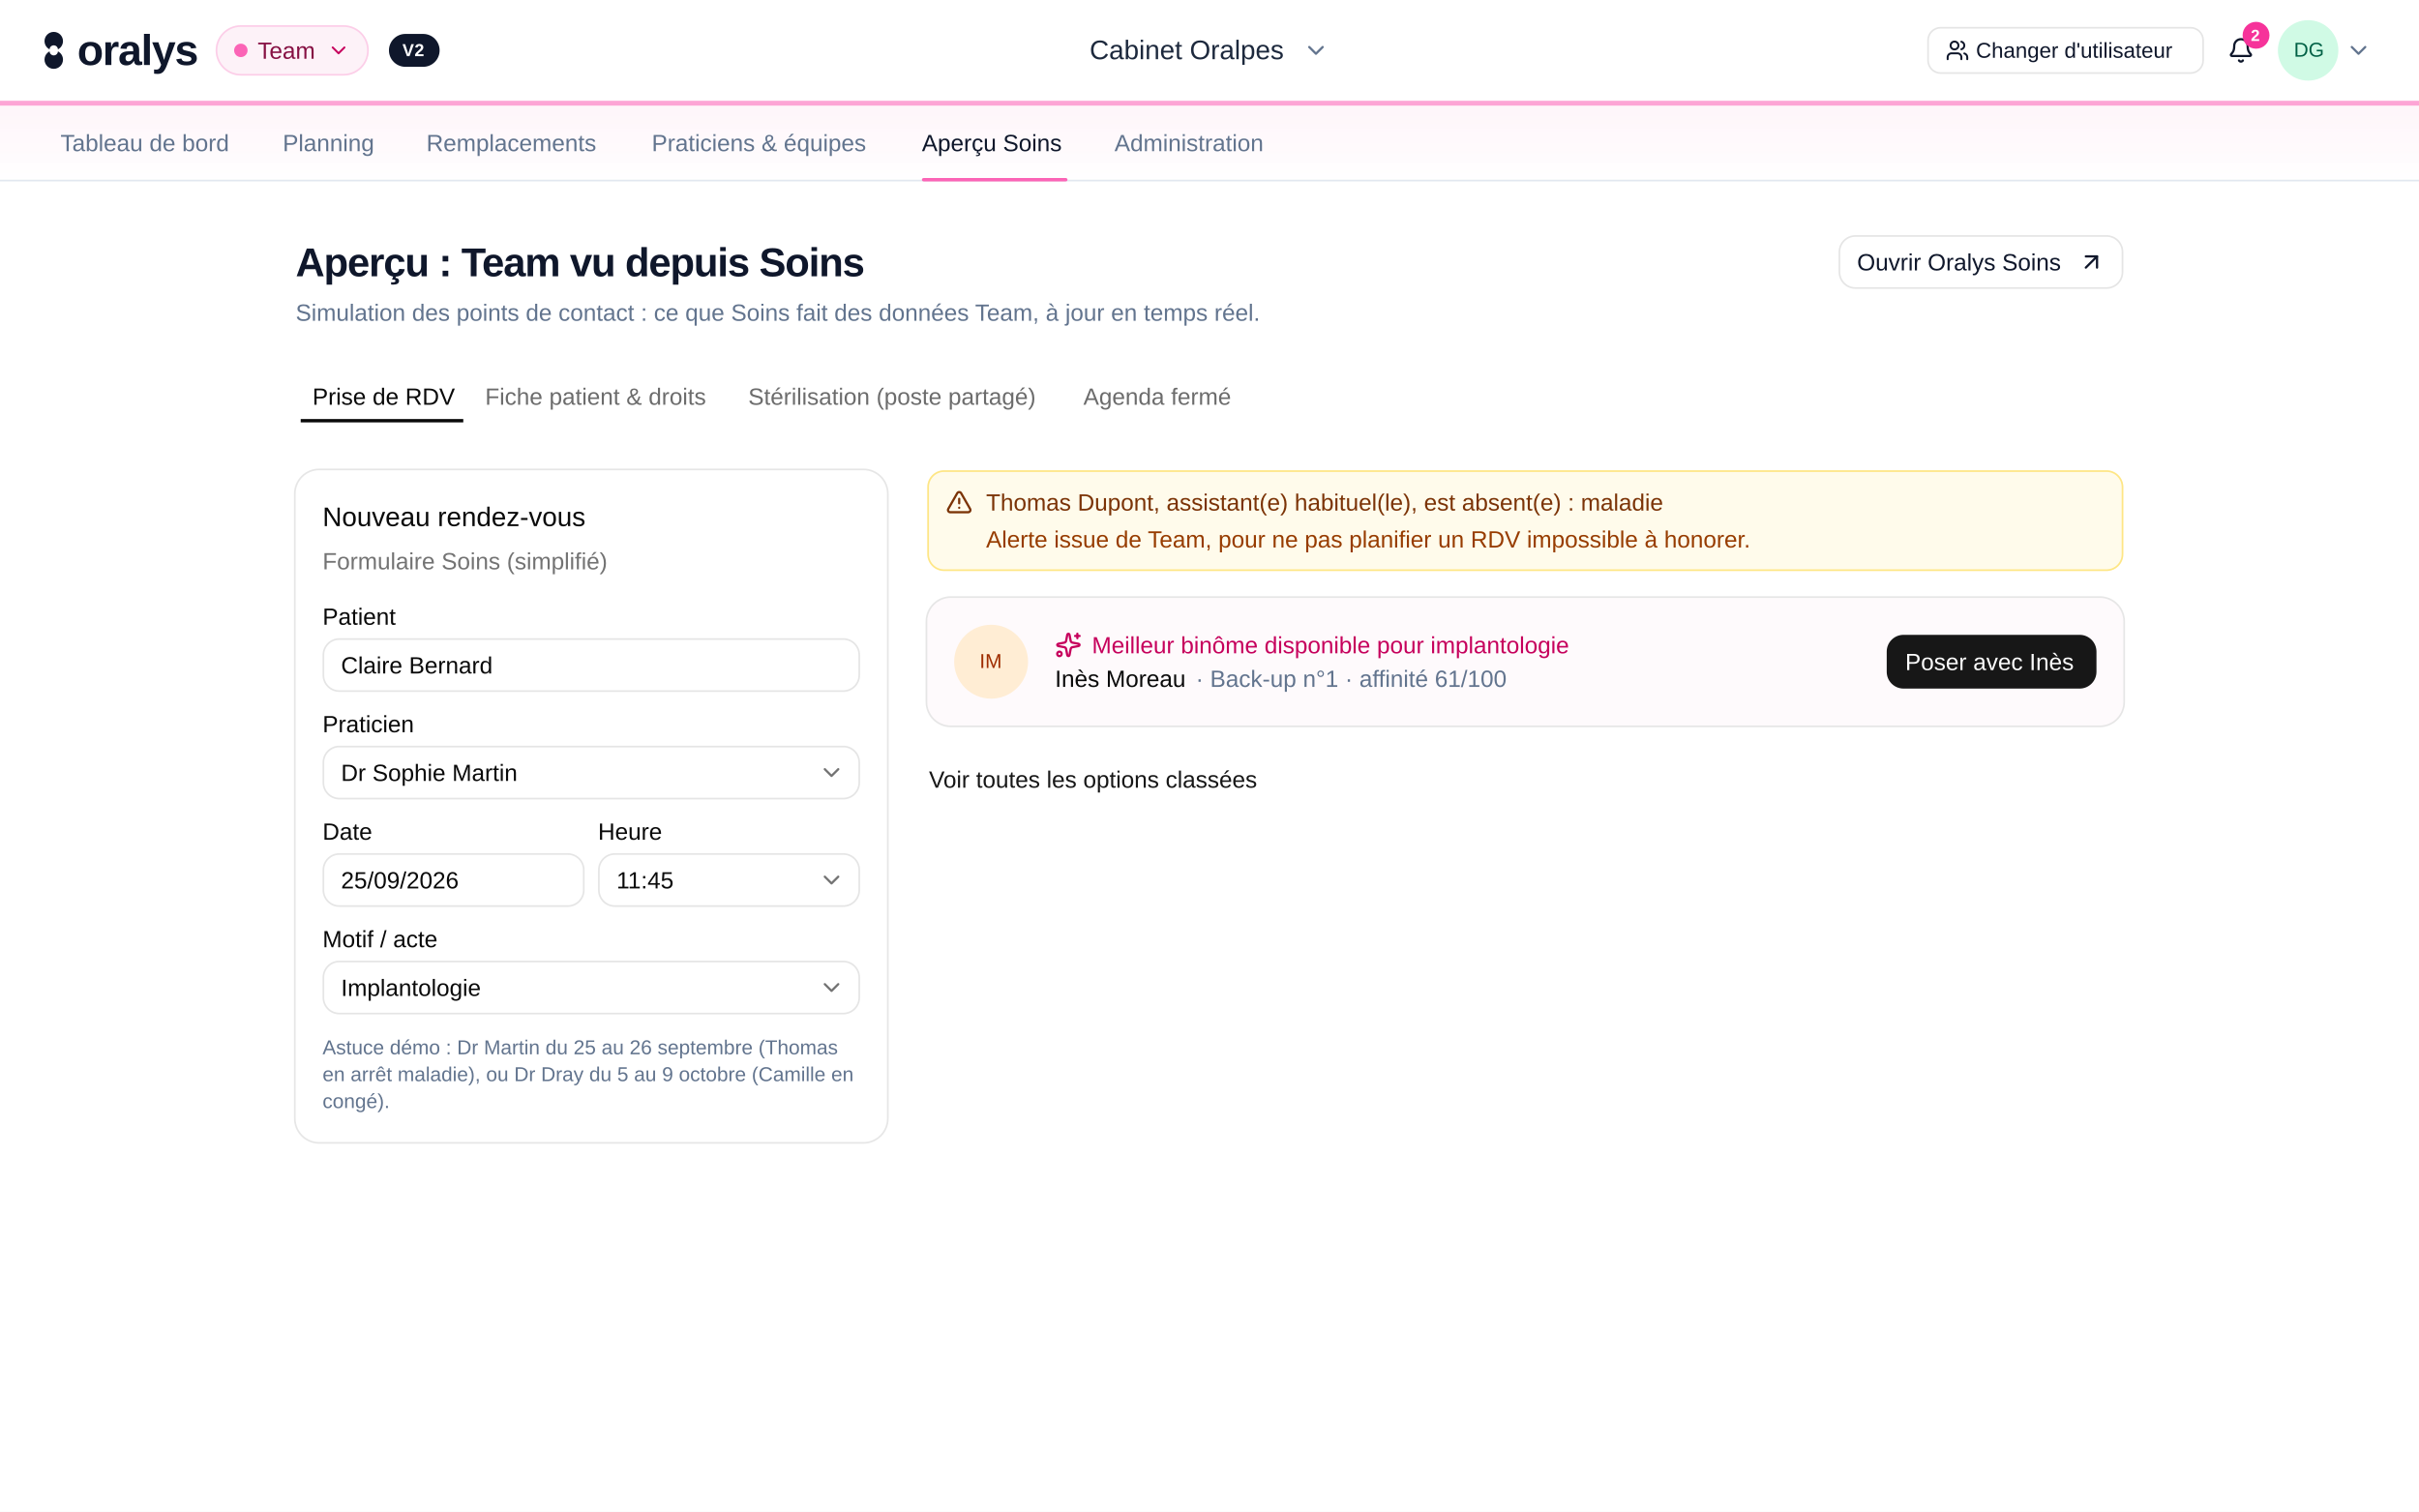
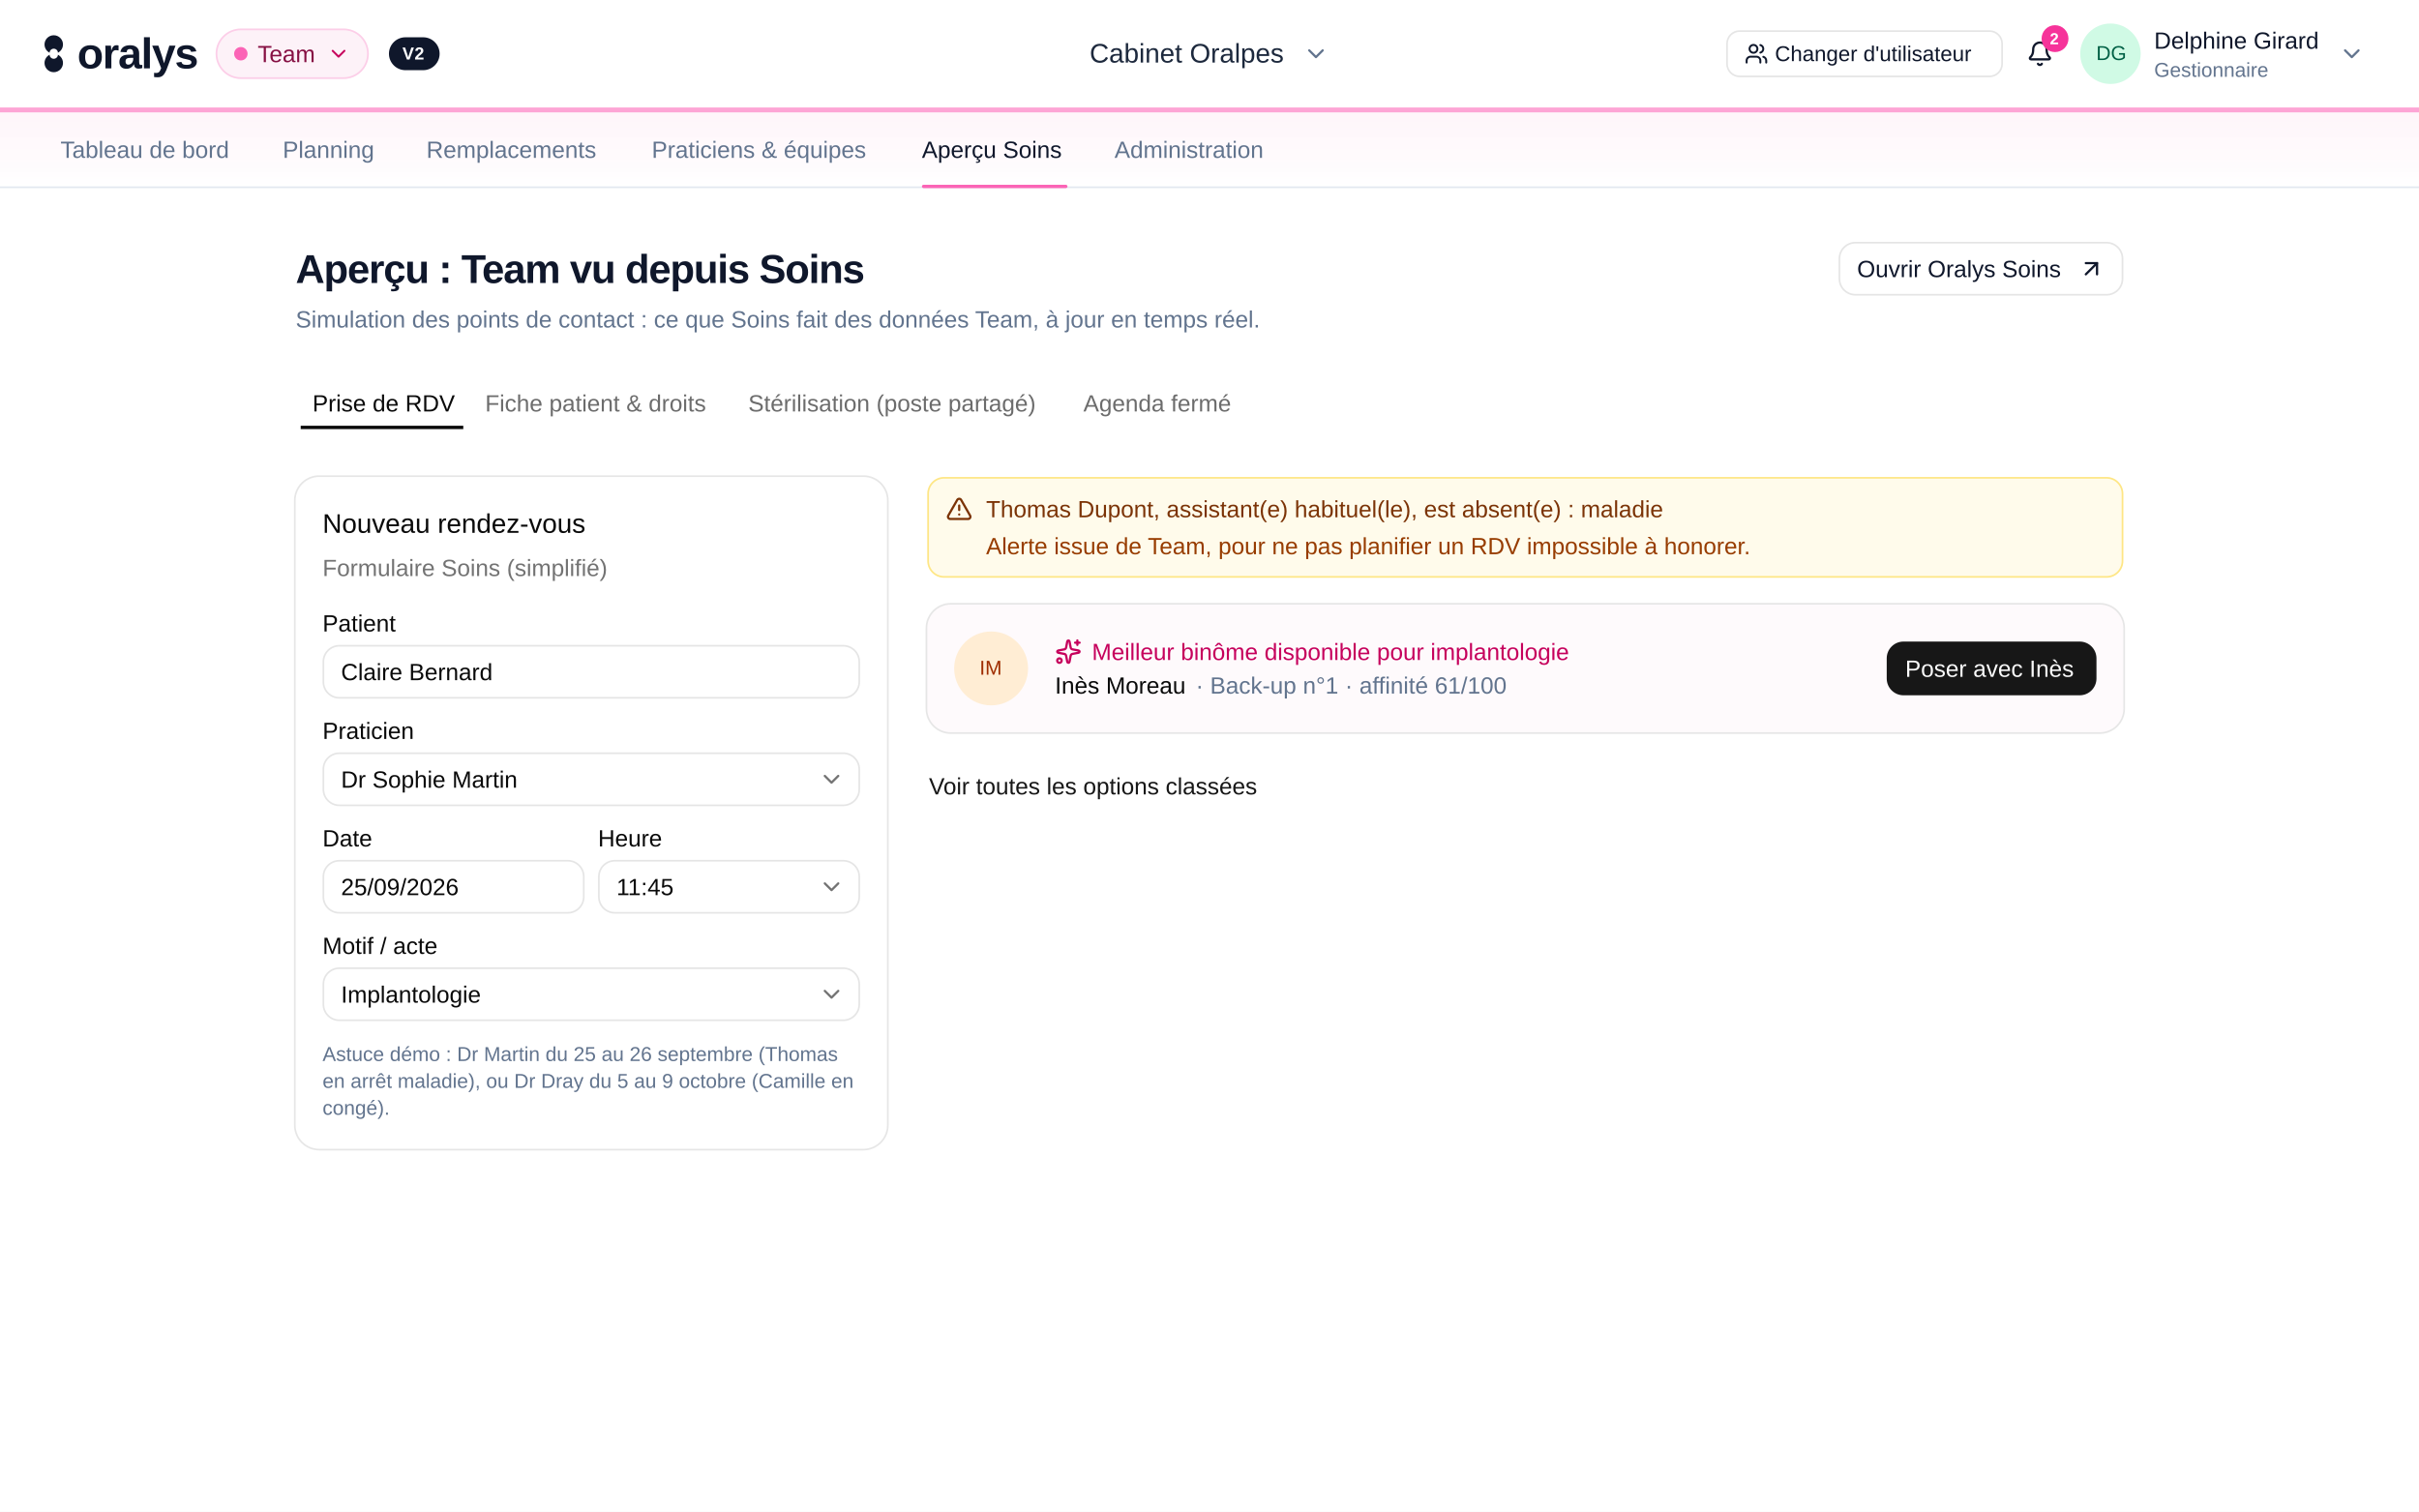
<svg xmlns="http://www.w3.org/2000/svg" width="1440" height="900" viewBox="0 0 1440 900" fill="none">
  <defs>
    <linearGradient id="v2--19-soins-prise-rdv-suggestion-degrade-1" x1="0" y1="0" x2="0" y2="1">
      <stop offset="0" stop-color="#fef2f8" stop-opacity="0.702" />
      <stop offset="1" stop-color="#ffffff" />
    </linearGradient>
  </defs>
  <g id="V2 · 19 · Aperçu Soins · Prise de RDV">
    <rect id="Fond de page" width="1440" height="900" fill="#ffffff" />
    <g id="Page">
      <rect x="0" y="0" width="1440" height="900" fill="#f8fafc" id="Fond" />
      <g id="Contenu">
        <rect x="0" y="0" width="1440" height="900" fill="#ffffff" id="Fond" />
        <g id="Header · oralys">
-           <rect x="0" y="0" width="1440" height="63" fill="#ffffff" id="Fond" />
-           <rect x="0" y="60" width="1440" height="3" fill="#fda5d5" id="Bordure basse" />
+           <rect x="0" y="0" width="1440" height="67" fill="#ffffff" id="Fond" />
+           <rect x="0" y="64" width="1440" height="3" fill="#fda5d5" id="Bordure basse" />
          <g id="Grille">
            <g id="Rangée · oralys">
              <g id="Rangée · oralys 2">
                <g id="Icon · logo">
-                   <svg viewBox="0 0 16 24" x="24" y="17.99" width="16" height="24">
+                   <svg viewBox="0 0 16 24" x="24" y="19.99" width="16" height="24">
                    <circle cx="8" cy="6.5" r="5.5" fill="#0f172b" />
                    <circle cx="8" cy="17.5" r="5.5" fill="#0f172b" />
                    <rect x="5.5" y="9" width="5" height="6" fill="white" rx="2.5" />
                  </svg>
                </g>
-                 <text x="46" y="38.7" font-family="Geist, Helvetica Neue, Arial, sans-serif" font-size="25.6" font-weight="600" letter-spacing="-0.64" fill="#0f172b" xml:space="preserve">oralys</text>
+                 <text x="46" y="40.7" font-family="Geist, Helvetica Neue, Arial, sans-serif" font-size="25.6" font-weight="600" letter-spacing="-0.64" fill="#0f172b" xml:space="preserve">oralys</text>
              </g>
              <g id="Menu déroulant · Team">
-                 <rect x="128.37" y="15" width="91.17" height="30" rx="15" fill="#fdf2f8" id="Fond" />
-                 <rect x="128.87" y="15.5" width="90.17" height="29" rx="14.5" fill="none" stroke="#fccee8" stroke-width="1" id="Bordure" />
+                 <rect x="128.37" y="17" width="91.17" height="30" rx="15" fill="#fdf2f8" id="Fond" />
+                 <rect x="128.87" y="17.5" width="90.17" height="29" rx="14.5" fill="none" stroke="#fccee8" stroke-width="1" id="Bordure" />
                <g id="Bloc">
-                   <rect x="139.37" y="26" width="8" height="8" rx="4" fill="#fb64b6" id="Fond" />
-                 </g>
-                 <text x="153.37" y="35" font-family="Geist, Helvetica Neue, Arial, sans-serif" font-size="14" font-weight="500" fill="#861043" xml:space="preserve">Team</text>
+                   <rect x="139.37" y="28" width="8" height="8" rx="4" fill="#fb64b6" id="Fond" />
+                 </g>
+                 <text x="153.37" y="37" font-family="Geist, Helvetica Neue, Arial, sans-serif" font-size="14" font-weight="500" fill="#861043" xml:space="preserve">Team</text>
                <g id="Icon · chevron-down">
-                   <svg width="14" height="14" viewBox="0 0 24 24" fill="none" stroke="#c6005c" stroke-width="2" stroke-linecap="round" stroke-linejoin="round" x="194.54" y="23">
+                   <svg width="14" height="14" viewBox="0 0 24 24" fill="none" stroke="#c6005c" stroke-width="2" stroke-linecap="round" stroke-linejoin="round" x="194.54" y="25">
                    <path d="m6 9 6 6 6-6" />
                  </svg>
                </g>
              </g>
              <g id="Déclencheur · V2">
-                 <rect x="231.54" y="20.2" width="30.16" height="19.59" rx="9.8" fill="#0f172b" id="Fond" />
-                 <text x="239.54" y="33.45" font-family="Geist, Helvetica Neue, Arial, sans-serif" font-size="10.4" font-weight="600" letter-spacing="0.26" fill="#ffffff" xml:space="preserve">V2</text>
+                 <rect x="231.54" y="22.2" width="30.16" height="19.59" rx="9.8" fill="#0f172b" id="Fond" />
+                 <text x="239.54" y="35.45" font-family="Geist, Helvetica Neue, Arial, sans-serif" font-size="10.4" font-weight="600" letter-spacing="0.26" fill="#ffffff" xml:space="preserve">V2</text>
              </g>
            </g>
            <g id="Button · Cabinet Oralpes">
-               <text x="648.63" y="35.25" font-family="Geist, Helvetica Neue, Arial, sans-serif" font-size="16" font-weight="500" fill="#1d293d" xml:space="preserve">Cabinet Oralpes</text>
+               <text x="648.63" y="37.25" font-family="Geist, Helvetica Neue, Arial, sans-serif" font-size="16" font-weight="500" fill="#1d293d" xml:space="preserve">Cabinet Oralpes</text>
              <g id="Icon · chevron-down">
-                 <svg width="16" height="16" viewBox="0 0 24 24" fill="none" stroke="#62748e" stroke-width="2" stroke-linecap="round" stroke-linejoin="round" x="775.37" y="22">
+                 <svg width="16" height="16" viewBox="0 0 24 24" fill="none" stroke="#62748e" stroke-width="2" stroke-linecap="round" stroke-linejoin="round" x="775.37" y="24">
                  <path d="m6 9 6 6 6-6" />
                </svg>
              </g>
            </g>
            <g id="Actions · Changer d'utilisateur">
              <g id="Button · Changer d'utilisateur">
-                 <rect x="1147.25" y="16" width="164.75" height="28" rx="8" fill="#ffffff" id="Fond" />
-                 <rect x="1147.75" y="16.5" width="163.75" height="27" rx="7.5" fill="none" stroke="#e5e5e5" stroke-width="1" id="Bordure" />
+                 <rect x="1027.58" y="18" width="164.75" height="28" rx="8" fill="#ffffff" id="Fond" />
+                 <rect x="1028.08" y="18.5" width="163.75" height="27" rx="7.5" fill="none" stroke="#e5e5e5" stroke-width="1" id="Bordure" />
                <g id="Icon · users">
-                   <svg width="14" height="14" viewBox="0 0 24 24" fill="none" stroke="#0f172b" stroke-width="2" stroke-linecap="round" stroke-linejoin="round" x="1158.25" y="23">
+                   <svg width="14" height="14" viewBox="0 0 24 24" fill="none" stroke="#0f172b" stroke-width="2" stroke-linecap="round" stroke-linejoin="round" x="1038.58" y="25">
                    <path d="M16 21v-2a4 4 0 0 0-4-4H6a4 4 0 0 0-4 4v2" />
                    <path d="M16 3.128a4 4 0 0 1 0 7.744" />
                    <path d="M22 21v-2a4 4 0 0 0-3-3.87" />
                    <circle cx="9" cy="7" r="4" />
                  </svg>
                </g>
-                 <text x="1176.25" y="34.4" font-family="Geist, Helvetica Neue, Arial, sans-serif" font-size="12.8" font-weight="500" fill="#0f172b" xml:space="preserve">Changer d'utilisateur</text>
+                 <text x="1056.58" y="36.4" font-family="Geist, Helvetica Neue, Arial, sans-serif" font-size="12.8" font-weight="500" fill="#0f172b" xml:space="preserve">Changer d'utilisateur</text>
              </g>
              <g id="Déclencheur · Notifications">
                <g id="Icon · bell">
-                   <svg width="16" height="16" viewBox="0 0 24 24" fill="none" stroke="#0f172b" stroke-width="2" stroke-linecap="round" stroke-linejoin="round" x="1326" y="22">
+                   <svg width="16" height="16" viewBox="0 0 24 24" fill="none" stroke="#0f172b" stroke-width="2" stroke-linecap="round" stroke-linejoin="round" x="1206.33" y="24">
                    <path d="M10.268 21a2 2 0 0 0 3.464 0" />
                    <path d="M3.262 15.326A1 1 0 0 0 4 17h16a1 1 0 0 0 .74-1.673C19.41 13.956 18 12.499 18 8A6 6 0 0 0 6 8c0 4.499-1.411 5.956-2.738 7.326" />
                  </svg>
                </g>
                <g id="Rangée · 2">
-                   <rect x="1335" y="13" width="16" height="16" rx="8" fill="#f6339a" id="Fond" />
-                   <text x="1339.91" y="24.39" font-family="Geist, Helvetica Neue, Arial, sans-serif" font-size="9.6" font-weight="600" fill="#ffffff" xml:space="preserve">2</text>
+                   <rect x="1215.33" y="15" width="16" height="16" rx="8" fill="#f6339a" id="Fond" />
+                   <text x="1220.24" y="26.39" font-family="Geist, Helvetica Neue, Arial, sans-serif" font-size="9.6" font-weight="600" fill="#ffffff" xml:space="preserve">2</text>
                </g>
              </g>
              <g id="Menu déroulant · Menu utilisateur">
                <g id="Initiales · DG">
-                   <rect x="1356" y="12" width="36" height="36" rx="18" fill="#d0fae5" id="Fond" />
-                   <text x="1365.52" y="33.75" font-family="Geist, Helvetica Neue, Arial, sans-serif" font-size="12" font-weight="500" fill="#006045" xml:space="preserve">DG</text>
+                   <rect x="1238.33" y="14" width="36" height="36" rx="18" fill="#d0fae5" id="Fond" />
+                   <text x="1247.84" y="35.75" font-family="Geist, Helvetica Neue, Arial, sans-serif" font-size="12" font-weight="500" fill="#006045" xml:space="preserve">DG</text>
+                 </g>
+                 <g id="Bloc · Delphine Girard">
+                   <text x="1282.33" y="29" font-family="Geist, Helvetica Neue, Arial, sans-serif" font-size="14" font-weight="500" fill="#0f172b" xml:space="preserve">Delphine Girard</text>
+                   <text x="1282.33" y="45.75" font-family="Geist, Helvetica Neue, Arial, sans-serif" font-size="12" font-weight="400" fill="#62748e" xml:space="preserve">Gestionnaire</text>
                </g>
                <g id="Icon · chevron-down">
-                   <svg width="16" height="16" viewBox="0 0 24 24" fill="none" stroke="#62748e" stroke-width="2" stroke-linecap="round" stroke-linejoin="round" x="1396" y="22">
+                   <svg width="16" height="16" viewBox="0 0 24 24" fill="none" stroke="#62748e" stroke-width="2" stroke-linecap="round" stroke-linejoin="round" x="1392" y="24">
                    <path d="m6 9 6 6 6-6" />
                  </svg>
                </g>
              </g>
            </g>
          </g>
        </g>
        <g id="Navigation · Tableau de bord">
-           <rect x="0" y="63" width="1440" height="45" fill="url(#v2--19-soins-prise-rdv-suggestion-degrade-1)" id="Fond" />
-           <rect x="0" y="107" width="1440" height="1" fill="#e2e8f0" id="Bordure basse" />
+           <rect x="0" y="67" width="1440" height="45" fill="url(#v2--19-soins-prise-rdv-suggestion-degrade-1)" id="Fond" />
+           <rect x="0" y="111" width="1440" height="1" fill="#e2e8f0" id="Bordure basse" />
          <g id="Liste · Tableau de bord">
-             <text x="36" y="90" font-family="Geist, Helvetica Neue, Arial, sans-serif" font-size="14" font-weight="500" fill="#62748e" xml:space="preserve">Tableau de bord</text>
-             <text x="168.3" y="90" font-family="Geist, Helvetica Neue, Arial, sans-serif" font-size="14" font-weight="500" fill="#62748e" xml:space="preserve">Planning</text>
-             <text x="253.81" y="90" font-family="Geist, Helvetica Neue, Arial, sans-serif" font-size="14" font-weight="500" fill="#62748e" xml:space="preserve">Remplacements</text>
-             <text x="387.96" y="90" font-family="Geist, Helvetica Neue, Arial, sans-serif" font-size="14" font-weight="500" fill="#62748e" xml:space="preserve">Praticiens &amp; équipes</text>
+             <text x="36" y="94" font-family="Geist, Helvetica Neue, Arial, sans-serif" font-size="14" font-weight="500" fill="#62748e" xml:space="preserve">Tableau de bord</text>
+             <text x="168.3" y="94" font-family="Geist, Helvetica Neue, Arial, sans-serif" font-size="14" font-weight="500" fill="#62748e" xml:space="preserve">Planning</text>
+             <text x="253.81" y="94" font-family="Geist, Helvetica Neue, Arial, sans-serif" font-size="14" font-weight="500" fill="#62748e" xml:space="preserve">Remplacements</text>
+             <text x="387.96" y="94" font-family="Geist, Helvetica Neue, Arial, sans-serif" font-size="14" font-weight="500" fill="#62748e" xml:space="preserve">Praticiens &amp; équipes</text>
            <g id="Lien · Aperçu Soins">
-               <text x="548.8" y="90" font-family="Geist, Helvetica Neue, Arial, sans-serif" font-size="14" font-weight="500" fill="#0f172b" xml:space="preserve">Aperçu Soins</text>
+               <text x="548.8" y="94" font-family="Geist, Helvetica Neue, Arial, sans-serif" font-size="14" font-weight="500" fill="#0f172b" xml:space="preserve">Aperçu Soins</text>
              <g id="Bloc 2">
-                 <rect x="548.8" y="106" width="86.66" height="2" rx="1" fill="#fb64b6" id="Fond" />
-               </g>
-             </g>
-             <text x="663.45" y="90" font-family="Geist, Helvetica Neue, Arial, sans-serif" font-size="14" font-weight="500" fill="#62748e" xml:space="preserve">Administration</text>
+                 <rect x="548.8" y="110" width="86.66" height="2" rx="1" fill="#fb64b6" id="Fond" />
+               </g>
+             </g>
+             <text x="663.45" y="94" font-family="Geist, Helvetica Neue, Arial, sans-serif" font-size="14" font-weight="500" fill="#62748e" xml:space="preserve">Administration</text>
          </g>
        </g>
        <g id="Bloc · Aperçu : Team vu depuis Soins 2">
          <g id="Rangée · Aperçu : Team vu depuis Soins">
            <g id="Bloc · Aperçu : Team vu depuis Soins 3">
-               <text x="176" y="164.5" font-family="Geist, Helvetica Neue, Arial, sans-serif" font-size="24" font-weight="600" letter-spacing="-0.6" fill="#0f172b" xml:space="preserve">Aperçu : Team vu depuis Soins</text>
-               <text x="176" y="191" font-family="Geist, Helvetica Neue, Arial, sans-serif" font-size="14" font-weight="400" fill="#62748e" xml:space="preserve">Simulation des points de contact : ce que Soins fait des données Team, à jour en temps réel.</text>
+               <text x="176" y="168.5" font-family="Geist, Helvetica Neue, Arial, sans-serif" font-size="24" font-weight="600" letter-spacing="-0.6" fill="#0f172b" xml:space="preserve">Aperçu : Team vu depuis Soins</text>
+               <text x="176" y="195" font-family="Geist, Helvetica Neue, Arial, sans-serif" font-size="14" font-weight="400" fill="#62748e" xml:space="preserve">Simulation des points de contact : ce que Soins fait des données Team, à jour en temps réel.</text>
            </g>
            <g id="Button · Ouvrir Oralys Soins">
-               <rect x="1094.49" y="140" width="169.51" height="32" rx="10" fill="#ffffff" id="Fond" />
-               <rect x="1094.99" y="140.5" width="168.51" height="31" rx="9.5" fill="none" stroke="#e5e5e5" stroke-width="1" id="Bordure" />
-               <text x="1105.49" y="161" font-family="Geist, Helvetica Neue, Arial, sans-serif" font-size="14" font-weight="500" fill="#0f172b" xml:space="preserve">Ouvrir Oralys Soins</text>
+               <rect x="1094.49" y="144" width="169.51" height="32" rx="10" fill="#ffffff" id="Fond" />
+               <rect x="1094.99" y="144.5" width="168.51" height="31" rx="9.5" fill="none" stroke="#e5e5e5" stroke-width="1" id="Bordure" />
+               <text x="1105.49" y="165" font-family="Geist, Helvetica Neue, Arial, sans-serif" font-size="14" font-weight="500" fill="#0f172b" xml:space="preserve">Ouvrir Oralys Soins</text>
              <g id="Icon · arrow-up-right">
-                 <svg width="16" height="16" viewBox="0 0 24 24" fill="none" stroke="#0f172b" stroke-width="2" stroke-linecap="round" stroke-linejoin="round" x="1237" y="148">
+                 <svg width="16" height="16" viewBox="0 0 24 24" fill="none" stroke="#0f172b" stroke-width="2" stroke-linecap="round" stroke-linejoin="round" x="1237" y="152">
                  <path d="M7 7h10v10" />
                  <path d="M7 17 17 7" />
                </svg>
              </g>
            </g>
          </g>
          <g id="tabs · Prise de RDV">
            <g id="Onglets · Prise de RDV">
              <g id="Onglet · Prise de RDV">
-                 <rect x="179" y="249.5" width="96.79" height="2" fill="#0a0a0a" id="Indicateur" />
-                 <text x="186" y="241" font-family="Geist, Helvetica Neue, Arial, sans-serif" font-size="14" font-weight="500" fill="#0a0a0a" xml:space="preserve">Prise de RDV</text>
-               </g>
-               <text x="288.79" y="241" font-family="Geist, Helvetica Neue, Arial, sans-serif" font-size="14" font-weight="500" fill="#0a0a0a" fill-opacity="0.6" xml:space="preserve">Fiche patient &amp; droits</text>
-               <text x="445.41" y="241" font-family="Geist, Helvetica Neue, Arial, sans-serif" font-size="14" font-weight="500" fill="#0a0a0a" fill-opacity="0.6" xml:space="preserve">Stérilisation (poste partagé)</text>
-               <text x="644.92" y="241" font-family="Geist, Helvetica Neue, Arial, sans-serif" font-size="14" font-weight="500" fill="#0a0a0a" fill-opacity="0.6" xml:space="preserve">Agenda fermé</text>
+                 <rect x="179" y="253.5" width="96.79" height="2" fill="#0a0a0a" id="Indicateur" />
+                 <text x="186" y="245" font-family="Geist, Helvetica Neue, Arial, sans-serif" font-size="14" font-weight="500" fill="#0a0a0a" xml:space="preserve">Prise de RDV</text>
+               </g>
+               <text x="288.79" y="245" font-family="Geist, Helvetica Neue, Arial, sans-serif" font-size="14" font-weight="500" fill="#0a0a0a" fill-opacity="0.6" xml:space="preserve">Fiche patient &amp; droits</text>
+               <text x="445.41" y="245" font-family="Geist, Helvetica Neue, Arial, sans-serif" font-size="14" font-weight="500" fill="#0a0a0a" fill-opacity="0.6" xml:space="preserve">Stérilisation (poste partagé)</text>
+               <text x="644.92" y="245" font-family="Geist, Helvetica Neue, Arial, sans-serif" font-size="14" font-weight="500" fill="#0a0a0a" fill-opacity="0.6" xml:space="preserve">Agenda fermé</text>
            </g>
            <g id="Grille 2">
              <g id="Card · Nouveau rendez-vous">
-                 <rect x="176" y="280" width="352" height="400" rx="14" fill="#ffffff" id="Fond" />
-                 <rect x="175.5" y="279.5" width="353" height="401" rx="14.5" fill="none" stroke="#0a0a0a" stroke-opacity="0.102" stroke-width="1" id="Bordure" />
+                 <rect x="176" y="284" width="352" height="400" rx="14" fill="#ffffff" id="Fond" />
+                 <rect x="175.5" y="283.5" width="353" height="401" rx="14.5" fill="none" stroke="#0a0a0a" stroke-opacity="0.102" stroke-width="1" id="Bordure" />
                <g id="Card header · Nouveau rendez-vous">
-                   <text x="192" y="313.25" font-family="Geist, Helvetica Neue, Arial, sans-serif" font-size="16" font-weight="500" fill="#0a0a0a" xml:space="preserve">Nouveau rendez-vous</text>
-                   <text x="192" y="339" font-family="Geist, Helvetica Neue, Arial, sans-serif" font-size="14" font-weight="400" fill="#737373" xml:space="preserve">Formulaire Soins (simplifié)</text>
+                   <text x="192" y="317.25" font-family="Geist, Helvetica Neue, Arial, sans-serif" font-size="16" font-weight="500" fill="#0a0a0a" xml:space="preserve">Nouveau rendez-vous</text>
+                   <text x="192" y="343" font-family="Geist, Helvetica Neue, Arial, sans-serif" font-size="14" font-weight="400" fill="#737373" xml:space="preserve">Formulaire Soins (simplifié)</text>
                </g>
                <g id="Card content · Patient">
                  <g id="Bloc · Patient">
-                     <text x="192" y="372" font-family="Geist, Helvetica Neue, Arial, sans-serif" font-size="14" font-weight="500" fill="#0a0a0a" xml:space="preserve">Patient</text>
+                     <text x="192" y="376" font-family="Geist, Helvetica Neue, Arial, sans-serif" font-size="14" font-weight="500" fill="#0a0a0a" xml:space="preserve">Patient</text>
                    <g id="Input">
-                       <rect x="192.5" y="380.5" width="319" height="31" rx="9.5" fill="none" stroke="#e5e5e5" stroke-width="1" id="Bordure" />
-                       <text x="203" y="401" font-family="Geist, Helvetica Neue, Arial, sans-serif" font-size="14" font-weight="400" fill="#0a0a0a">Claire Bernard</text>
+                       <rect x="192.5" y="384.5" width="319" height="31" rx="9.5" fill="none" stroke="#e5e5e5" stroke-width="1" id="Bordure" />
+                       <text x="203" y="405" font-family="Geist, Helvetica Neue, Arial, sans-serif" font-size="14" font-weight="400" fill="#0a0a0a">Claire Bernard</text>
                    </g>
                  </g>
                  <g id="Bloc · Praticien">
-                     <text x="192" y="436" font-family="Geist, Helvetica Neue, Arial, sans-serif" font-size="14" font-weight="500" fill="#0a0a0a" xml:space="preserve">Praticien</text>
+                     <text x="192" y="440" font-family="Geist, Helvetica Neue, Arial, sans-serif" font-size="14" font-weight="500" fill="#0a0a0a" xml:space="preserve">Praticien</text>
                    <g id="Select · Dr Sophie Martin">
-                       <rect x="192.5" y="444.5" width="319" height="31" rx="9.5" fill="none" stroke="#e5e5e5" stroke-width="1" id="Bordure" />
-                       <text x="203" y="465" font-family="Geist, Helvetica Neue, Arial, sans-serif" font-size="14" font-weight="400" fill="#0a0a0a" xml:space="preserve">Dr Sophie Martin</text>
+                       <rect x="192.5" y="448.5" width="319" height="31" rx="9.5" fill="none" stroke="#e5e5e5" stroke-width="1" id="Bordure" />
+                       <text x="203" y="469" font-family="Geist, Helvetica Neue, Arial, sans-serif" font-size="14" font-weight="400" fill="#0a0a0a" xml:space="preserve">Dr Sophie Martin</text>
                      <g id="Icon · chevron-down">
-                         <svg width="16" height="16" viewBox="0 0 24 24" fill="none" stroke="#737373" stroke-width="2" stroke-linecap="round" stroke-linejoin="round" x="487" y="452">
+                         <svg width="16" height="16" viewBox="0 0 24 24" fill="none" stroke="#737373" stroke-width="2" stroke-linecap="round" stroke-linejoin="round" x="487" y="456">
                          <path d="m6 9 6 6 6-6" />
                        </svg>
                      </g>
                    </g>
                  </g>
                  <g id="Grille 3">
                    <g id="Bloc · Date">
-                       <text x="192" y="500" font-family="Geist, Helvetica Neue, Arial, sans-serif" font-size="14" font-weight="500" fill="#0a0a0a" xml:space="preserve">Date</text>
+                       <text x="192" y="504" font-family="Geist, Helvetica Neue, Arial, sans-serif" font-size="14" font-weight="500" fill="#0a0a0a" xml:space="preserve">Date</text>
                      <g id="Input 2">
-                         <rect x="192.5" y="508.5" width="155" height="31" rx="9.5" fill="none" stroke="#e5e5e5" stroke-width="1" id="Bordure" />
-                         <text x="203" y="529" font-family="Geist, Helvetica Neue, Arial, sans-serif" font-size="14" font-weight="400" fill="#0a0a0a">25/09/2026</text>
+                         <rect x="192.5" y="512.5" width="155" height="31" rx="9.5" fill="none" stroke="#e5e5e5" stroke-width="1" id="Bordure" />
+                         <text x="203" y="533" font-family="Geist, Helvetica Neue, Arial, sans-serif" font-size="14" font-weight="400" fill="#0a0a0a">25/09/2026</text>
                      </g>
                    </g>
                    <g id="Bloc · Heure">
-                       <text x="356" y="500" font-family="Geist, Helvetica Neue, Arial, sans-serif" font-size="14" font-weight="500" fill="#0a0a0a" xml:space="preserve">Heure</text>
+                       <text x="356" y="504" font-family="Geist, Helvetica Neue, Arial, sans-serif" font-size="14" font-weight="500" fill="#0a0a0a" xml:space="preserve">Heure</text>
                      <g id="Select · 11:45">
-                         <rect x="356.5" y="508.5" width="155" height="31" rx="9.5" fill="none" stroke="#e5e5e5" stroke-width="1" id="Bordure" />
-                         <text x="367" y="529" font-family="Geist, Helvetica Neue, Arial, sans-serif" font-size="14" font-weight="400" fill="#0a0a0a" xml:space="preserve">11:45</text>
+                         <rect x="356.5" y="512.5" width="155" height="31" rx="9.5" fill="none" stroke="#e5e5e5" stroke-width="1" id="Bordure" />
+                         <text x="367" y="533" font-family="Geist, Helvetica Neue, Arial, sans-serif" font-size="14" font-weight="400" fill="#0a0a0a" xml:space="preserve">11:45</text>
                        <g id="Icon · chevron-down">
-                           <svg width="16" height="16" viewBox="0 0 24 24" fill="none" stroke="#737373" stroke-width="2" stroke-linecap="round" stroke-linejoin="round" x="487" y="516">
+                           <svg width="16" height="16" viewBox="0 0 24 24" fill="none" stroke="#737373" stroke-width="2" stroke-linecap="round" stroke-linejoin="round" x="487" y="520">
                            <path d="m6 9 6 6 6-6" />
                          </svg>
                        </g>
                      </g>
                    </g>
                  </g>
                  <g id="Bloc · Motif / acte">
-                     <text x="192" y="564" font-family="Geist, Helvetica Neue, Arial, sans-serif" font-size="14" font-weight="500" fill="#0a0a0a" xml:space="preserve">Motif / acte</text>
+                     <text x="192" y="568" font-family="Geist, Helvetica Neue, Arial, sans-serif" font-size="14" font-weight="500" fill="#0a0a0a" xml:space="preserve">Motif / acte</text>
                    <g id="Select · Implantologie">
-                       <rect x="192.5" y="572.5" width="319" height="31" rx="9.5" fill="none" stroke="#e5e5e5" stroke-width="1" id="Bordure" />
-                       <text x="203" y="593" font-family="Geist, Helvetica Neue, Arial, sans-serif" font-size="14" font-weight="400" fill="#0a0a0a" xml:space="preserve">Implantologie</text>
+                       <rect x="192.5" y="576.5" width="319" height="31" rx="9.5" fill="none" stroke="#e5e5e5" stroke-width="1" id="Bordure" />
+                       <text x="203" y="597" font-family="Geist, Helvetica Neue, Arial, sans-serif" font-size="14" font-weight="400" fill="#0a0a0a" xml:space="preserve">Implantologie</text>
                      <g id="Icon · chevron-down">
-                         <svg width="16" height="16" viewBox="0 0 24 24" fill="none" stroke="#737373" stroke-width="2" stroke-linecap="round" stroke-linejoin="round" x="487" y="580">
+                         <svg width="16" height="16" viewBox="0 0 24 24" fill="none" stroke="#737373" stroke-width="2" stroke-linecap="round" stroke-linejoin="round" x="487" y="584">
                          <path d="m6 9 6 6 6-6" />
                        </svg>
                      </g>
                    </g>
                  </g>
                  <g id="Paragraphe · Astuce démo : Dr Martin du 25 au 26 sept">
-                     <text x="192" y="627.75" font-family="Geist, Helvetica Neue, Arial, sans-serif" font-size="12" font-weight="400" fill="#62748e" xml:space="preserve">Astuce démo : Dr Martin du 25 au 26 septembre (Thomas</text>
-                     <text x="192" y="643.75" font-family="Geist, Helvetica Neue, Arial, sans-serif" font-size="12" font-weight="400" fill="#62748e" xml:space="preserve">en arrêt maladie), ou Dr Dray du 5 au 9 octobre (Camille en</text>
-                     <text x="192" y="659.75" font-family="Geist, Helvetica Neue, Arial, sans-serif" font-size="12" font-weight="400" fill="#62748e" xml:space="preserve">congé).</text>
+                     <text x="192" y="631.75" font-family="Geist, Helvetica Neue, Arial, sans-serif" font-size="12" font-weight="400" fill="#62748e" xml:space="preserve">Astuce démo : Dr Martin du 25 au 26 septembre (Thomas</text>
+                     <text x="192" y="647.75" font-family="Geist, Helvetica Neue, Arial, sans-serif" font-size="12" font-weight="400" fill="#62748e" xml:space="preserve">en arrêt maladie), ou Dr Dray du 5 au 9 octobre (Camille en</text>
+                     <text x="192" y="663.75" font-family="Geist, Helvetica Neue, Arial, sans-serif" font-size="12" font-weight="400" fill="#62748e" xml:space="preserve">congé).</text>
                  </g>
                </g>
              </g>
              <g id="Bloc · Thomas Dupont, assistant(e) habituel(le)">
                <g id="Alerte · Thomas Dupont, assistant(e) habituel(le)">
-                   <rect x="552" y="280" width="712" height="60" rx="10" fill="#fffbeb" id="Fond" />
-                   <rect x="552.5" y="280.5" width="711" height="59" rx="9.5" fill="none" stroke="#fee685" stroke-width="1" id="Bordure" />
+                   <rect x="552" y="284" width="712" height="60" rx="10" fill="#fffbeb" id="Fond" />
+                   <rect x="552.5" y="284.5" width="711" height="59" rx="9.5" fill="none" stroke="#fee685" stroke-width="1" id="Bordure" />
                  <g id="Icon · triangle-alert">
-                     <svg width="16" height="16" viewBox="0 0 24 24" fill="none" stroke="#7b3306" stroke-width="2" stroke-linecap="round" stroke-linejoin="round" x="563" y="291">
+                     <svg width="16" height="16" viewBox="0 0 24 24" fill="none" stroke="#7b3306" stroke-width="2" stroke-linecap="round" stroke-linejoin="round" x="563" y="295">
                      <path d="m21.73 18-8-14a2 2 0 0 0-3.48 0l-8 14A2 2 0 0 0 4 21h16a2 2 0 0 0 1.73-3" />
                      <path d="M12 9v4" />
                      <path d="M12 17h.01" />
                    </svg>
                  </g>
-                   <text x="587" y="304" font-family="Geist, Helvetica Neue, Arial, sans-serif" font-size="14" font-weight="500" fill="#7b3306" xml:space="preserve">Thomas Dupont, assistant(e) habituel(le), est absent(e) : maladie</text>
-                   <text x="587" y="326" font-family="Geist, Helvetica Neue, Arial, sans-serif" font-size="14" font-weight="400" fill="#973c00" xml:space="preserve">Alerte issue de Team, pour ne pas planifier un RDV impossible à honorer.</text>
+                   <text x="587" y="308" font-family="Geist, Helvetica Neue, Arial, sans-serif" font-size="14" font-weight="500" fill="#7b3306" xml:space="preserve">Thomas Dupont, assistant(e) habituel(le), est absent(e) : maladie</text>
+                   <text x="587" y="330" font-family="Geist, Helvetica Neue, Arial, sans-serif" font-size="14" font-weight="400" fill="#973c00" xml:space="preserve">Alerte issue de Team, pour ne pas planifier un RDV impossible à honorer.</text>
                </g>
                <g id="Card · Meilleur binôme disponible pour implanto">
-                   <rect x="552" y="356" width="712" height="76" rx="14" fill="#fcf2f8" fill-opacity="0.4" id="Fond" />
-                   <rect x="551.5" y="355.5" width="713" height="77" rx="14.5" fill="none" stroke="#0a0a0a" stroke-opacity="0.102" stroke-width="1" id="Bordure" />
+                   <rect x="552" y="360" width="712" height="76" rx="14" fill="#fcf2f8" fill-opacity="0.4" id="Fond" />
+                   <rect x="551.5" y="359.5" width="713" height="77" rx="14.5" fill="none" stroke="#0a0a0a" stroke-opacity="0.102" stroke-width="1" id="Bordure" />
                  <g id="Card content · Meilleur binôme disponible pour implanto">
                    <g id="Initiales · IM">
-                       <rect x="568" y="372" width="44" height="44" rx="22" fill="#ffedd4" id="Fond" />
-                       <text x="583.09" y="397.75" font-family="Geist, Helvetica Neue, Arial, sans-serif" font-size="12" font-weight="500" fill="#9f2d00" xml:space="preserve">IM</text>
+                       <rect x="568" y="376" width="44" height="44" rx="22" fill="#ffedd4" id="Fond" />
+                       <text x="583.09" y="401.75" font-family="Geist, Helvetica Neue, Arial, sans-serif" font-size="12" font-weight="500" fill="#9f2d00" xml:space="preserve">IM</text>
                    </g>
                    <g id="Bloc · Meilleur binôme disponible pour implanto">
                      <g id="Paragraphe · Meilleur binôme disponible pour implanto">
                        <g id="Icon · sparkles">
-                           <svg width="16" height="16" viewBox="0 0 24 24" fill="none" stroke="#c6005c" stroke-width="2" stroke-linecap="round" stroke-linejoin="round" x="628" y="376">
+                           <svg width="16" height="16" viewBox="0 0 24 24" fill="none" stroke="#c6005c" stroke-width="2" stroke-linecap="round" stroke-linejoin="round" x="628" y="380">
                            <path d="M11.017 2.814a1 1 0 0 1 1.966 0l1.051 5.558a2 2 0 0 0 1.594 1.594l5.558 1.051a1 1 0 0 1 0 1.966l-5.558 1.051a2 2 0 0 0-1.594 1.594l-1.051 5.558a1 1 0 0 1-1.966 0l-1.051-5.558a2 2 0 0 0-1.594-1.594l-5.558-1.051a1 1 0 0 1 0-1.966l5.558-1.051a2 2 0 0 0 1.594-1.594z" />
                            <path d="M20 2v4" />
                            <path d="M22 4h-4" />
                            <circle cx="4" cy="20" r="2" />
                          </svg>
                        </g>
-                         <text x="650" y="389" font-family="Geist, Helvetica Neue, Arial, sans-serif" font-size="14" font-weight="400" fill="#c6005c" xml:space="preserve">Meilleur binôme disponible pour implantologie</text>
+                         <text x="650" y="393" font-family="Geist, Helvetica Neue, Arial, sans-serif" font-size="14" font-weight="400" fill="#c6005c" xml:space="preserve">Meilleur binôme disponible pour implantologie</text>
                      </g>
                      <g id="Paragraphe · Inès Moreau · Back-up n°1 · affinité 61/">
-                         <text x="628" y="409" font-family="Geist, Helvetica Neue, Arial, sans-serif" font-size="14" font-weight="500" fill="#0a0a0a" xml:space="preserve">Inès Moreau</text>
-                         <text x="711.78" y="409" font-family="Geist, Helvetica Neue, Arial, sans-serif" font-size="14" font-weight="400" fill="#62748e" xml:space="preserve">· Back-up n°1 · affinité 61/100</text>
+                         <text x="628" y="413" font-family="Geist, Helvetica Neue, Arial, sans-serif" font-size="14" font-weight="500" fill="#0a0a0a" xml:space="preserve">Inès Moreau</text>
+                         <text x="711.78" y="413" font-family="Geist, Helvetica Neue, Arial, sans-serif" font-size="14" font-weight="400" fill="#62748e" xml:space="preserve">· Back-up n°1 · affinité 61/100</text>
                      </g>
                    </g>
                    <g id="Button · Poser avec Inès">
-                       <rect x="1123.14" y="378" width="124.86" height="32" rx="10" fill="#171717" id="Fond" />
-                       <text x="1134.14" y="399" font-family="Geist, Helvetica Neue, Arial, sans-serif" font-size="14" font-weight="500" fill="#fafafa" xml:space="preserve">Poser avec Inès</text>
-                     </g>
-                   </g>
-                 </g>
-                 <text x="553" y="469" font-family="Geist, Helvetica Neue, Arial, sans-serif" font-size="14" font-weight="500" fill="#171717" xml:space="preserve">Voir toutes les options classées</text>
+                       <rect x="1123.14" y="382" width="124.86" height="32" rx="10" fill="#171717" id="Fond" />
+                       <text x="1134.14" y="403" font-family="Geist, Helvetica Neue, Arial, sans-serif" font-size="14" font-weight="500" fill="#fafafa" xml:space="preserve">Poser avec Inès</text>
+                     </g>
+                   </g>
+                 </g>
+                 <text x="553" y="473" font-family="Geist, Helvetica Neue, Arial, sans-serif" font-size="14" font-weight="500" fill="#171717" xml:space="preserve">Voir toutes les options classées</text>
              </g>
            </g>
          </g>
        </g>
      </g>
    </g>
  </g>
</svg>
